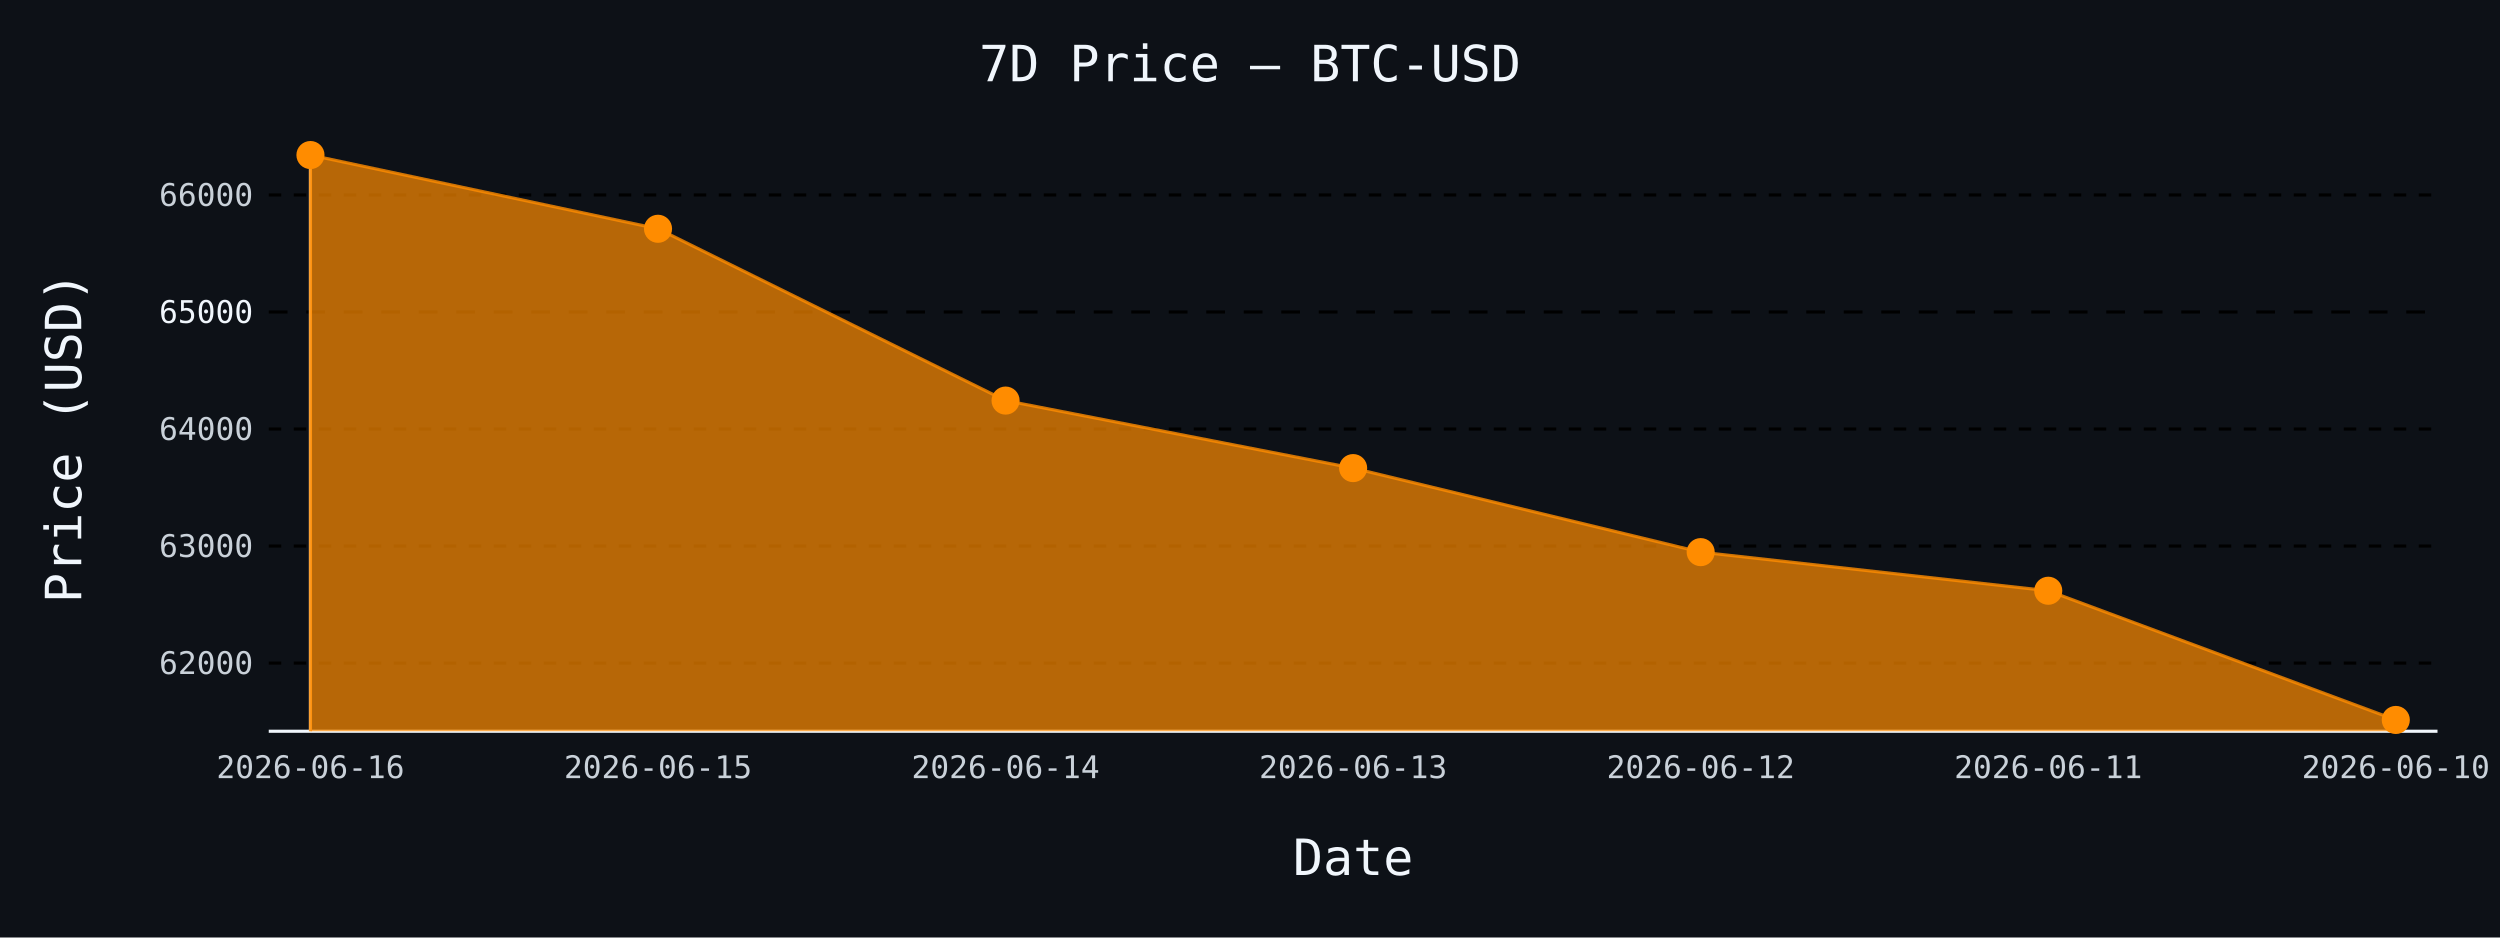
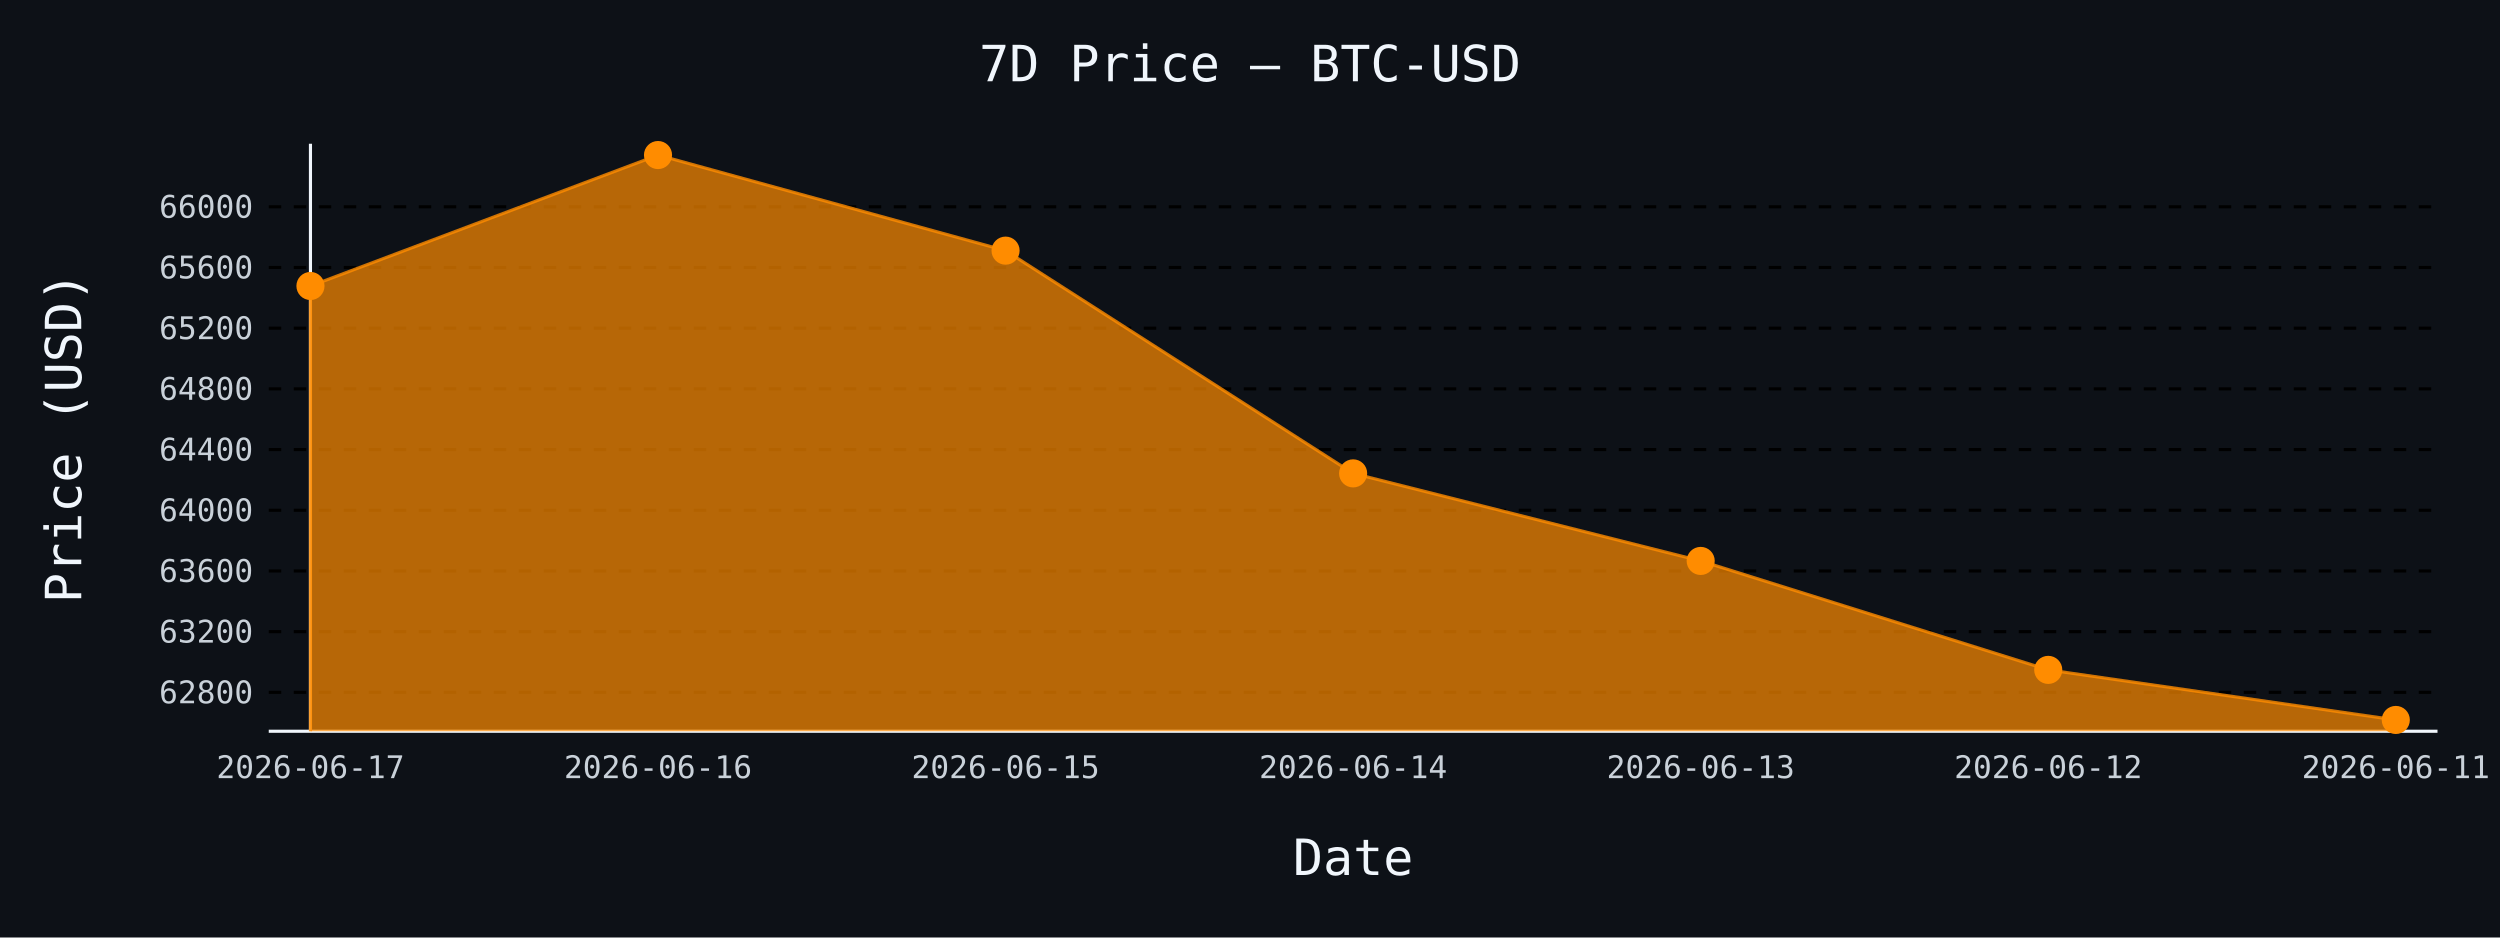
- <svg xmlns="http://www.w3.org/2000/svg" id="chart-fdb5fc3d-da34-4fe1-b5b1-9a9836b37628" class="pygal-chart" viewBox="0 0 800 300">
+ <svg xmlns="http://www.w3.org/2000/svg" id="chart-3c759256-2bee-4e7d-b1ce-8aef5c50c35a" class="pygal-chart" viewBox="0 0 800 300">
  <defs>
-     <style type="text/css">#chart-fdb5fc3d-da34-4fe1-b5b1-9a9836b37628{-webkit-user-select:none;-webkit-font-smoothing:antialiased;font-family:monospace}#chart-fdb5fc3d-da34-4fe1-b5b1-9a9836b37628 .title{font-family:monospace;font-size:16px}#chart-fdb5fc3d-da34-4fe1-b5b1-9a9836b37628 .legends .legend text{font-family:monospace;font-size:14px}#chart-fdb5fc3d-da34-4fe1-b5b1-9a9836b37628 .axis text{font-family:monospace;font-size:10px}#chart-fdb5fc3d-da34-4fe1-b5b1-9a9836b37628 .axis text.major{font-family:monospace;font-size:10px}#chart-fdb5fc3d-da34-4fe1-b5b1-9a9836b37628 .text-overlay text.value{font-family:monospace;font-size:16px}#chart-fdb5fc3d-da34-4fe1-b5b1-9a9836b37628 .text-overlay text.label{font-family:monospace;font-size:10px}#chart-fdb5fc3d-da34-4fe1-b5b1-9a9836b37628 .tooltip{font-family:monospace;font-size:14px}#chart-fdb5fc3d-da34-4fe1-b5b1-9a9836b37628 text.no_data{font-family:monospace;font-size:64px}
- #chart-fdb5fc3d-da34-4fe1-b5b1-9a9836b37628{background-color:#0d1117}#chart-fdb5fc3d-da34-4fe1-b5b1-9a9836b37628 path,#chart-fdb5fc3d-da34-4fe1-b5b1-9a9836b37628 line,#chart-fdb5fc3d-da34-4fe1-b5b1-9a9836b37628 rect,#chart-fdb5fc3d-da34-4fe1-b5b1-9a9836b37628 circle{-webkit-transition:150ms;-moz-transition:150ms;transition:150ms}#chart-fdb5fc3d-da34-4fe1-b5b1-9a9836b37628 .graph &gt; .background{fill:#0d1117}#chart-fdb5fc3d-da34-4fe1-b5b1-9a9836b37628 .plot &gt; .background{fill:#0d1117}#chart-fdb5fc3d-da34-4fe1-b5b1-9a9836b37628 .graph{fill:#c9d1d9}#chart-fdb5fc3d-da34-4fe1-b5b1-9a9836b37628 text.no_data{fill:#f0f6fc}#chart-fdb5fc3d-da34-4fe1-b5b1-9a9836b37628 .title{fill:#f0f6fc}#chart-fdb5fc3d-da34-4fe1-b5b1-9a9836b37628 .legends .legend text{fill:#c9d1d9}#chart-fdb5fc3d-da34-4fe1-b5b1-9a9836b37628 .legends .legend:hover text{fill:#f0f6fc}#chart-fdb5fc3d-da34-4fe1-b5b1-9a9836b37628 .axis .line{stroke:#f0f6fc}#chart-fdb5fc3d-da34-4fe1-b5b1-9a9836b37628 .axis .guide.line{stroke:#8b949e}#chart-fdb5fc3d-da34-4fe1-b5b1-9a9836b37628 .axis .major.line{stroke:#c9d1d9}#chart-fdb5fc3d-da34-4fe1-b5b1-9a9836b37628 .axis text.major{fill:#f0f6fc}#chart-fdb5fc3d-da34-4fe1-b5b1-9a9836b37628 .axis.y .guides:hover .guide.line,#chart-fdb5fc3d-da34-4fe1-b5b1-9a9836b37628 .line-graph .axis.x .guides:hover .guide.line,#chart-fdb5fc3d-da34-4fe1-b5b1-9a9836b37628 .stackedline-graph .axis.x .guides:hover .guide.line,#chart-fdb5fc3d-da34-4fe1-b5b1-9a9836b37628 .xy-graph .axis.x .guides:hover .guide.line{stroke:#f0f6fc}#chart-fdb5fc3d-da34-4fe1-b5b1-9a9836b37628 .axis .guides:hover text{fill:#f0f6fc}#chart-fdb5fc3d-da34-4fe1-b5b1-9a9836b37628 .reactive{fill-opacity:.7;stroke-opacity:.8;stroke-width:1}#chart-fdb5fc3d-da34-4fe1-b5b1-9a9836b37628 .ci{stroke:#c9d1d9}#chart-fdb5fc3d-da34-4fe1-b5b1-9a9836b37628 .reactive.active,#chart-fdb5fc3d-da34-4fe1-b5b1-9a9836b37628 .active .reactive{fill-opacity:.8;stroke-opacity:.9;stroke-width:4}#chart-fdb5fc3d-da34-4fe1-b5b1-9a9836b37628 .ci .reactive.active{stroke-width:1.5}#chart-fdb5fc3d-da34-4fe1-b5b1-9a9836b37628 .series text{fill:#f0f6fc}#chart-fdb5fc3d-da34-4fe1-b5b1-9a9836b37628 .tooltip rect{fill:#0d1117;stroke:#f0f6fc;-webkit-transition:opacity 150ms;-moz-transition:opacity 150ms;transition:opacity 150ms}#chart-fdb5fc3d-da34-4fe1-b5b1-9a9836b37628 .tooltip .label{fill:#c9d1d9}#chart-fdb5fc3d-da34-4fe1-b5b1-9a9836b37628 .tooltip .label{fill:#c9d1d9}#chart-fdb5fc3d-da34-4fe1-b5b1-9a9836b37628 .tooltip .legend{font-size:.8em;fill:#8b949e}#chart-fdb5fc3d-da34-4fe1-b5b1-9a9836b37628 .tooltip .x_label{font-size:.6em;fill:#f0f6fc}#chart-fdb5fc3d-da34-4fe1-b5b1-9a9836b37628 .tooltip .xlink{font-size:.5em;text-decoration:underline}#chart-fdb5fc3d-da34-4fe1-b5b1-9a9836b37628 .tooltip .value{font-size:1.5em}#chart-fdb5fc3d-da34-4fe1-b5b1-9a9836b37628 .bound{font-size:.5em}#chart-fdb5fc3d-da34-4fe1-b5b1-9a9836b37628 .max-value{font-size:.75em;fill:#8b949e}#chart-fdb5fc3d-da34-4fe1-b5b1-9a9836b37628 .map-element{fill:#0d1117;stroke:#8b949e !important}#chart-fdb5fc3d-da34-4fe1-b5b1-9a9836b37628 .map-element .reactive{fill-opacity:inherit;stroke-opacity:inherit}#chart-fdb5fc3d-da34-4fe1-b5b1-9a9836b37628 .color-0,#chart-fdb5fc3d-da34-4fe1-b5b1-9a9836b37628 .color-0 a:visited{stroke:#ff8c00;fill:#ff8c00}#chart-fdb5fc3d-da34-4fe1-b5b1-9a9836b37628 .text-overlay .color-0 text{fill:black}
- #chart-fdb5fc3d-da34-4fe1-b5b1-9a9836b37628 text.no_data{text-anchor:middle}#chart-fdb5fc3d-da34-4fe1-b5b1-9a9836b37628 .guide.line{fill:none}#chart-fdb5fc3d-da34-4fe1-b5b1-9a9836b37628 .centered{text-anchor:middle}#chart-fdb5fc3d-da34-4fe1-b5b1-9a9836b37628 .title{text-anchor:middle}#chart-fdb5fc3d-da34-4fe1-b5b1-9a9836b37628 .legends .legend text{fill-opacity:1}#chart-fdb5fc3d-da34-4fe1-b5b1-9a9836b37628 .axis.x text{text-anchor:middle}#chart-fdb5fc3d-da34-4fe1-b5b1-9a9836b37628 .axis.x:not(.web) text[transform]{text-anchor:start}#chart-fdb5fc3d-da34-4fe1-b5b1-9a9836b37628 .axis.x:not(.web) text[transform].backwards{text-anchor:end}#chart-fdb5fc3d-da34-4fe1-b5b1-9a9836b37628 .axis.y text{text-anchor:end}#chart-fdb5fc3d-da34-4fe1-b5b1-9a9836b37628 .axis.y text[transform].backwards{text-anchor:start}#chart-fdb5fc3d-da34-4fe1-b5b1-9a9836b37628 .axis.y2 text{text-anchor:start}#chart-fdb5fc3d-da34-4fe1-b5b1-9a9836b37628 .axis.y2 text[transform].backwards{text-anchor:end}#chart-fdb5fc3d-da34-4fe1-b5b1-9a9836b37628 .axis .guide.line{stroke-dasharray:4,4;stroke:black}#chart-fdb5fc3d-da34-4fe1-b5b1-9a9836b37628 .axis .major.guide.line{stroke-dasharray:6,6;stroke:black}#chart-fdb5fc3d-da34-4fe1-b5b1-9a9836b37628 .horizontal .axis.y .guide.line,#chart-fdb5fc3d-da34-4fe1-b5b1-9a9836b37628 .horizontal .axis.y2 .guide.line,#chart-fdb5fc3d-da34-4fe1-b5b1-9a9836b37628 .vertical .axis.x .guide.line{opacity:0}#chart-fdb5fc3d-da34-4fe1-b5b1-9a9836b37628 .horizontal .axis.always_show .guide.line,#chart-fdb5fc3d-da34-4fe1-b5b1-9a9836b37628 .vertical .axis.always_show .guide.line{opacity:1 !important}#chart-fdb5fc3d-da34-4fe1-b5b1-9a9836b37628 .axis.y .guides:hover .guide.line,#chart-fdb5fc3d-da34-4fe1-b5b1-9a9836b37628 .axis.y2 .guides:hover .guide.line,#chart-fdb5fc3d-da34-4fe1-b5b1-9a9836b37628 .axis.x .guides:hover .guide.line{opacity:1}#chart-fdb5fc3d-da34-4fe1-b5b1-9a9836b37628 .axis .guides:hover text{opacity:1}#chart-fdb5fc3d-da34-4fe1-b5b1-9a9836b37628 .nofill{fill:none}#chart-fdb5fc3d-da34-4fe1-b5b1-9a9836b37628 .subtle-fill{fill-opacity:.2}#chart-fdb5fc3d-da34-4fe1-b5b1-9a9836b37628 .dot{stroke-width:1px;fill-opacity:1;stroke-opacity:1}#chart-fdb5fc3d-da34-4fe1-b5b1-9a9836b37628 .dot.active{stroke-width:5px}#chart-fdb5fc3d-da34-4fe1-b5b1-9a9836b37628 .dot.negative{fill:transparent}#chart-fdb5fc3d-da34-4fe1-b5b1-9a9836b37628 text,#chart-fdb5fc3d-da34-4fe1-b5b1-9a9836b37628 tspan{stroke:none !important}#chart-fdb5fc3d-da34-4fe1-b5b1-9a9836b37628 .series text.active{opacity:1}#chart-fdb5fc3d-da34-4fe1-b5b1-9a9836b37628 .tooltip rect{fill-opacity:.95;stroke-width:.5}#chart-fdb5fc3d-da34-4fe1-b5b1-9a9836b37628 .tooltip text{fill-opacity:1}#chart-fdb5fc3d-da34-4fe1-b5b1-9a9836b37628 .showable{visibility:hidden}#chart-fdb5fc3d-da34-4fe1-b5b1-9a9836b37628 .showable.shown{visibility:visible}#chart-fdb5fc3d-da34-4fe1-b5b1-9a9836b37628 .gauge-background{fill:rgba(229,229,229,1);stroke:none}#chart-fdb5fc3d-da34-4fe1-b5b1-9a9836b37628 .bg-lines{stroke:#0d1117;stroke-width:2px}</style>
+     <style type="text/css">#chart-3c759256-2bee-4e7d-b1ce-8aef5c50c35a{-webkit-user-select:none;-webkit-font-smoothing:antialiased;font-family:monospace}#chart-3c759256-2bee-4e7d-b1ce-8aef5c50c35a .title{font-family:monospace;font-size:16px}#chart-3c759256-2bee-4e7d-b1ce-8aef5c50c35a .legends .legend text{font-family:monospace;font-size:14px}#chart-3c759256-2bee-4e7d-b1ce-8aef5c50c35a .axis text{font-family:monospace;font-size:10px}#chart-3c759256-2bee-4e7d-b1ce-8aef5c50c35a .axis text.major{font-family:monospace;font-size:10px}#chart-3c759256-2bee-4e7d-b1ce-8aef5c50c35a .text-overlay text.value{font-family:monospace;font-size:16px}#chart-3c759256-2bee-4e7d-b1ce-8aef5c50c35a .text-overlay text.label{font-family:monospace;font-size:10px}#chart-3c759256-2bee-4e7d-b1ce-8aef5c50c35a .tooltip{font-family:monospace;font-size:14px}#chart-3c759256-2bee-4e7d-b1ce-8aef5c50c35a text.no_data{font-family:monospace;font-size:64px}
+ #chart-3c759256-2bee-4e7d-b1ce-8aef5c50c35a{background-color:#0d1117}#chart-3c759256-2bee-4e7d-b1ce-8aef5c50c35a path,#chart-3c759256-2bee-4e7d-b1ce-8aef5c50c35a line,#chart-3c759256-2bee-4e7d-b1ce-8aef5c50c35a rect,#chart-3c759256-2bee-4e7d-b1ce-8aef5c50c35a circle{-webkit-transition:150ms;-moz-transition:150ms;transition:150ms}#chart-3c759256-2bee-4e7d-b1ce-8aef5c50c35a .graph &gt; .background{fill:#0d1117}#chart-3c759256-2bee-4e7d-b1ce-8aef5c50c35a .plot &gt; .background{fill:#0d1117}#chart-3c759256-2bee-4e7d-b1ce-8aef5c50c35a .graph{fill:#c9d1d9}#chart-3c759256-2bee-4e7d-b1ce-8aef5c50c35a text.no_data{fill:#f0f6fc}#chart-3c759256-2bee-4e7d-b1ce-8aef5c50c35a .title{fill:#f0f6fc}#chart-3c759256-2bee-4e7d-b1ce-8aef5c50c35a .legends .legend text{fill:#c9d1d9}#chart-3c759256-2bee-4e7d-b1ce-8aef5c50c35a .legends .legend:hover text{fill:#f0f6fc}#chart-3c759256-2bee-4e7d-b1ce-8aef5c50c35a .axis .line{stroke:#f0f6fc}#chart-3c759256-2bee-4e7d-b1ce-8aef5c50c35a .axis .guide.line{stroke:#8b949e}#chart-3c759256-2bee-4e7d-b1ce-8aef5c50c35a .axis .major.line{stroke:#c9d1d9}#chart-3c759256-2bee-4e7d-b1ce-8aef5c50c35a .axis text.major{fill:#f0f6fc}#chart-3c759256-2bee-4e7d-b1ce-8aef5c50c35a .axis.y .guides:hover .guide.line,#chart-3c759256-2bee-4e7d-b1ce-8aef5c50c35a .line-graph .axis.x .guides:hover .guide.line,#chart-3c759256-2bee-4e7d-b1ce-8aef5c50c35a .stackedline-graph .axis.x .guides:hover .guide.line,#chart-3c759256-2bee-4e7d-b1ce-8aef5c50c35a .xy-graph .axis.x .guides:hover .guide.line{stroke:#f0f6fc}#chart-3c759256-2bee-4e7d-b1ce-8aef5c50c35a .axis .guides:hover text{fill:#f0f6fc}#chart-3c759256-2bee-4e7d-b1ce-8aef5c50c35a .reactive{fill-opacity:.7;stroke-opacity:.8;stroke-width:1}#chart-3c759256-2bee-4e7d-b1ce-8aef5c50c35a .ci{stroke:#c9d1d9}#chart-3c759256-2bee-4e7d-b1ce-8aef5c50c35a .reactive.active,#chart-3c759256-2bee-4e7d-b1ce-8aef5c50c35a .active .reactive{fill-opacity:.8;stroke-opacity:.9;stroke-width:4}#chart-3c759256-2bee-4e7d-b1ce-8aef5c50c35a .ci .reactive.active{stroke-width:1.5}#chart-3c759256-2bee-4e7d-b1ce-8aef5c50c35a .series text{fill:#f0f6fc}#chart-3c759256-2bee-4e7d-b1ce-8aef5c50c35a .tooltip rect{fill:#0d1117;stroke:#f0f6fc;-webkit-transition:opacity 150ms;-moz-transition:opacity 150ms;transition:opacity 150ms}#chart-3c759256-2bee-4e7d-b1ce-8aef5c50c35a .tooltip .label{fill:#c9d1d9}#chart-3c759256-2bee-4e7d-b1ce-8aef5c50c35a .tooltip .label{fill:#c9d1d9}#chart-3c759256-2bee-4e7d-b1ce-8aef5c50c35a .tooltip .legend{font-size:.8em;fill:#8b949e}#chart-3c759256-2bee-4e7d-b1ce-8aef5c50c35a .tooltip .x_label{font-size:.6em;fill:#f0f6fc}#chart-3c759256-2bee-4e7d-b1ce-8aef5c50c35a .tooltip .xlink{font-size:.5em;text-decoration:underline}#chart-3c759256-2bee-4e7d-b1ce-8aef5c50c35a .tooltip .value{font-size:1.5em}#chart-3c759256-2bee-4e7d-b1ce-8aef5c50c35a .bound{font-size:.5em}#chart-3c759256-2bee-4e7d-b1ce-8aef5c50c35a .max-value{font-size:.75em;fill:#8b949e}#chart-3c759256-2bee-4e7d-b1ce-8aef5c50c35a .map-element{fill:#0d1117;stroke:#8b949e !important}#chart-3c759256-2bee-4e7d-b1ce-8aef5c50c35a .map-element .reactive{fill-opacity:inherit;stroke-opacity:inherit}#chart-3c759256-2bee-4e7d-b1ce-8aef5c50c35a .color-0,#chart-3c759256-2bee-4e7d-b1ce-8aef5c50c35a .color-0 a:visited{stroke:#ff8c00;fill:#ff8c00}#chart-3c759256-2bee-4e7d-b1ce-8aef5c50c35a .text-overlay .color-0 text{fill:black}
+ #chart-3c759256-2bee-4e7d-b1ce-8aef5c50c35a text.no_data{text-anchor:middle}#chart-3c759256-2bee-4e7d-b1ce-8aef5c50c35a .guide.line{fill:none}#chart-3c759256-2bee-4e7d-b1ce-8aef5c50c35a .centered{text-anchor:middle}#chart-3c759256-2bee-4e7d-b1ce-8aef5c50c35a .title{text-anchor:middle}#chart-3c759256-2bee-4e7d-b1ce-8aef5c50c35a .legends .legend text{fill-opacity:1}#chart-3c759256-2bee-4e7d-b1ce-8aef5c50c35a .axis.x text{text-anchor:middle}#chart-3c759256-2bee-4e7d-b1ce-8aef5c50c35a .axis.x:not(.web) text[transform]{text-anchor:start}#chart-3c759256-2bee-4e7d-b1ce-8aef5c50c35a .axis.x:not(.web) text[transform].backwards{text-anchor:end}#chart-3c759256-2bee-4e7d-b1ce-8aef5c50c35a .axis.y text{text-anchor:end}#chart-3c759256-2bee-4e7d-b1ce-8aef5c50c35a .axis.y text[transform].backwards{text-anchor:start}#chart-3c759256-2bee-4e7d-b1ce-8aef5c50c35a .axis.y2 text{text-anchor:start}#chart-3c759256-2bee-4e7d-b1ce-8aef5c50c35a .axis.y2 text[transform].backwards{text-anchor:end}#chart-3c759256-2bee-4e7d-b1ce-8aef5c50c35a .axis .guide.line{stroke-dasharray:4,4;stroke:black}#chart-3c759256-2bee-4e7d-b1ce-8aef5c50c35a .axis .major.guide.line{stroke-dasharray:6,6;stroke:black}#chart-3c759256-2bee-4e7d-b1ce-8aef5c50c35a .horizontal .axis.y .guide.line,#chart-3c759256-2bee-4e7d-b1ce-8aef5c50c35a .horizontal .axis.y2 .guide.line,#chart-3c759256-2bee-4e7d-b1ce-8aef5c50c35a .vertical .axis.x .guide.line{opacity:0}#chart-3c759256-2bee-4e7d-b1ce-8aef5c50c35a .horizontal .axis.always_show .guide.line,#chart-3c759256-2bee-4e7d-b1ce-8aef5c50c35a .vertical .axis.always_show .guide.line{opacity:1 !important}#chart-3c759256-2bee-4e7d-b1ce-8aef5c50c35a .axis.y .guides:hover .guide.line,#chart-3c759256-2bee-4e7d-b1ce-8aef5c50c35a .axis.y2 .guides:hover .guide.line,#chart-3c759256-2bee-4e7d-b1ce-8aef5c50c35a .axis.x .guides:hover .guide.line{opacity:1}#chart-3c759256-2bee-4e7d-b1ce-8aef5c50c35a .axis .guides:hover text{opacity:1}#chart-3c759256-2bee-4e7d-b1ce-8aef5c50c35a .nofill{fill:none}#chart-3c759256-2bee-4e7d-b1ce-8aef5c50c35a .subtle-fill{fill-opacity:.2}#chart-3c759256-2bee-4e7d-b1ce-8aef5c50c35a .dot{stroke-width:1px;fill-opacity:1;stroke-opacity:1}#chart-3c759256-2bee-4e7d-b1ce-8aef5c50c35a .dot.active{stroke-width:5px}#chart-3c759256-2bee-4e7d-b1ce-8aef5c50c35a .dot.negative{fill:transparent}#chart-3c759256-2bee-4e7d-b1ce-8aef5c50c35a text,#chart-3c759256-2bee-4e7d-b1ce-8aef5c50c35a tspan{stroke:none !important}#chart-3c759256-2bee-4e7d-b1ce-8aef5c50c35a .series text.active{opacity:1}#chart-3c759256-2bee-4e7d-b1ce-8aef5c50c35a .tooltip rect{fill-opacity:.95;stroke-width:.5}#chart-3c759256-2bee-4e7d-b1ce-8aef5c50c35a .tooltip text{fill-opacity:1}#chart-3c759256-2bee-4e7d-b1ce-8aef5c50c35a .showable{visibility:hidden}#chart-3c759256-2bee-4e7d-b1ce-8aef5c50c35a .showable.shown{visibility:visible}#chart-3c759256-2bee-4e7d-b1ce-8aef5c50c35a .gauge-background{fill:rgba(229,229,229,1);stroke:none}#chart-3c759256-2bee-4e7d-b1ce-8aef5c50c35a .bg-lines{stroke:#0d1117;stroke-width:2px}</style>
  </defs>
  <g class="graph line-graph vertical">
    <rect x="0" y="0" width="800" height="300" class="background" />
    <g transform="translate(86, 46)" class="plot">
      <rect x="0" y="0" width="694.0" height="188" class="background" />
      <g class="axis y always_show">
        <path d="M0 188 h694" class="line" />
        <g class="guides">
-           <path d="M0 166.184 h694" class="guide line" />
-           <text x="-5" y="169.684" class="">62000</text>
+           <path d="M0 175.548 h694" class="guide line" />
+           <text x="-5" y="179.048" class="">62800</text>
        </g>
        <g class="guides">
-           <path d="M0 128.735 h694" class="guide line" />
-           <text x="-5" y="132.235" class="">63000</text>
+           <path d="M0 156.126 h694" class="guide line" />
+           <text x="-5" y="159.626" class="">63200</text>
        </g>
        <g class="guides">
-           <path d="M0 91.285 h694" class="guide line" />
-           <text x="-5" y="94.785" class="">64000</text>
+           <path d="M0 136.704 h694" class="guide line" />
+           <text x="-5" y="140.204" class="">63600</text>
        </g>
        <g class="guides">
-           <path d="M0 53.835 h694" class="major guide line" />
-           <text x="-5" y="57.335" class="major">65000</text>
+           <path d="M0 117.282 h694" class="guide line" />
+           <text x="-5" y="120.782" class="">64000</text>
        </g>
        <g class="guides">
-           <path d="M0 16.386 h694" class="guide line" />
-           <text x="-5" y="19.886" class="">66000</text>
+           <path d="M0 97.86 h694" class="guide line" />
+           <text x="-5" y="101.36" class="">64400</text>
+         </g>
+         <g class="guides">
+           <path d="M0 78.438 h694" class="guide line" />
+           <text x="-5" y="81.938" class="">64800</text>
+         </g>
+         <g class="guides">
+           <path d="M0 59.016 h694" class="guide line" />
+           <text x="-5" y="62.516" class="">65200</text>
+         </g>
+         <g class="guides">
+           <path d="M0 39.594 h694" class="guide line" />
+           <text x="-5" y="43.094" class="">65600</text>
+         </g>
+         <g class="guides">
+           <path d="M0 20.173 h694" class="guide line" />
+           <text x="-5" y="23.673" class="">66000</text>
        </g>
      </g>
      <g class="axis x">
        <g class="guides">
          <path d="M13.346 0 v188" class="line" />
-           <text x="13.346" y="203.0" class="">2026-06-16</text>
+           <text x="13.346" y="203.0" class="">2026-06-17</text>
        </g>
        <g class="guides">
          <path d="M124.564 0 v188" class="guide line" />
-           <text x="124.564" y="203.0" class="">2026-06-15</text>
+           <text x="124.564" y="203.0" class="">2026-06-16</text>
        </g>
        <g class="guides">
          <path d="M235.782 0 v188" class="guide line" />
-           <text x="235.782" y="203.0" class="">2026-06-14</text>
+           <text x="235.782" y="203.0" class="">2026-06-15</text>
        </g>
        <g class="guides">
          <path d="M347 0 v188" class="guide line" />
-           <text x="347.0" y="203.0" class="">2026-06-13</text>
+           <text x="347.0" y="203.0" class="">2026-06-14</text>
        </g>
        <g class="guides">
          <path d="M458.218 0 v188" class="guide line" />
-           <text x="458.218" y="203.0" class="">2026-06-12</text>
+           <text x="458.218" y="203.0" class="">2026-06-13</text>
        </g>
        <g class="guides">
          <path d="M569.436 0 v188" class="guide line" />
-           <text x="569.436" y="203.0" class="">2026-06-11</text>
+           <text x="569.436" y="203.0" class="">2026-06-12</text>
        </g>
        <g class="guides">
          <path d="M680.654 0 v188" class="guide line" />
-           <text x="680.654" y="203.0" class="">2026-06-10</text>
+           <text x="680.654" y="203.0" class="">2026-06-11</text>
        </g>
      </g>
      <g class="series serie-0 color-0">
-         <path d="M13.346 188 L13.346 3.615 124.564 27.209 235.782 82.185 347 103.793 458.218 130.682 569.436 143.04 680.654 184.385 680.654 188" class="line reactive" />
+         <path d="M13.346 188 L13.346 45.518 124.564 3.615 235.782 34.205 347 105.483 458.218 133.499 569.436 168.362 680.654 184.385 680.654 188" class="line reactive" />
      </g>
    </g>
    <g class="titles">
      <text x="400.0" y="26" class="title plot_title">7D Price — BTC-USD</text>
      <text x="433.0" y="280" class="title">Date</text>
      <text x="0" y="166.0" class="title" transform="rotate(-90 0 140)">Price (USD)</text>
    </g>
    <g transform="translate(86, 46)" class="plot overlay">
      <g class="series serie-0 color-0">
        <g class="dots">
-           <circle cx="13.346" cy="3.615" r="4" class="dot reactive tooltip-trigger" />
+           <circle cx="13.346" cy="45.518" r="4" class="dot reactive tooltip-trigger" />
        </g>
        <g class="dots">
-           <circle cx="124.564" cy="27.209" r="4" class="dot reactive tooltip-trigger" />
+           <circle cx="124.564" cy="3.615" r="4" class="dot reactive tooltip-trigger" />
        </g>
        <g class="dots">
-           <circle cx="235.782" cy="82.185" r="4" class="dot reactive tooltip-trigger" />
+           <circle cx="235.782" cy="34.205" r="4" class="dot reactive tooltip-trigger" />
        </g>
        <g class="dots">
-           <circle cx="347.0" cy="103.793" r="4" class="dot reactive tooltip-trigger" />
+           <circle cx="347.0" cy="105.483" r="4" class="dot reactive tooltip-trigger" />
        </g>
        <g class="dots">
-           <circle cx="458.218" cy="130.682" r="4" class="dot reactive tooltip-trigger" />
+           <circle cx="458.218" cy="133.499" r="4" class="dot reactive tooltip-trigger" />
        </g>
        <g class="dots">
-           <circle cx="569.436" cy="143.04" r="4" class="dot reactive tooltip-trigger" />
+           <circle cx="569.436" cy="168.362" r="4" class="dot reactive tooltip-trigger" />
        </g>
        <g class="dots">
          <circle cx="680.654" cy="184.385" r="4" class="dot reactive tooltip-trigger" />
        </g>
      </g>
    </g>
    <g transform="translate(86, 46)" class="plot text-overlay">
      <g class="series serie-0 color-0" />
    </g>
    <g transform="translate(86, 46)" class="plot tooltip-overlay">
      <g transform="translate(0 0)" style="opacity: 0" class="tooltip">
        <rect rx="0" ry="0" width="0" height="0" class="tooltip-box" />
        <g class="text" />
      </g>
    </g>
  </g>
</svg>
